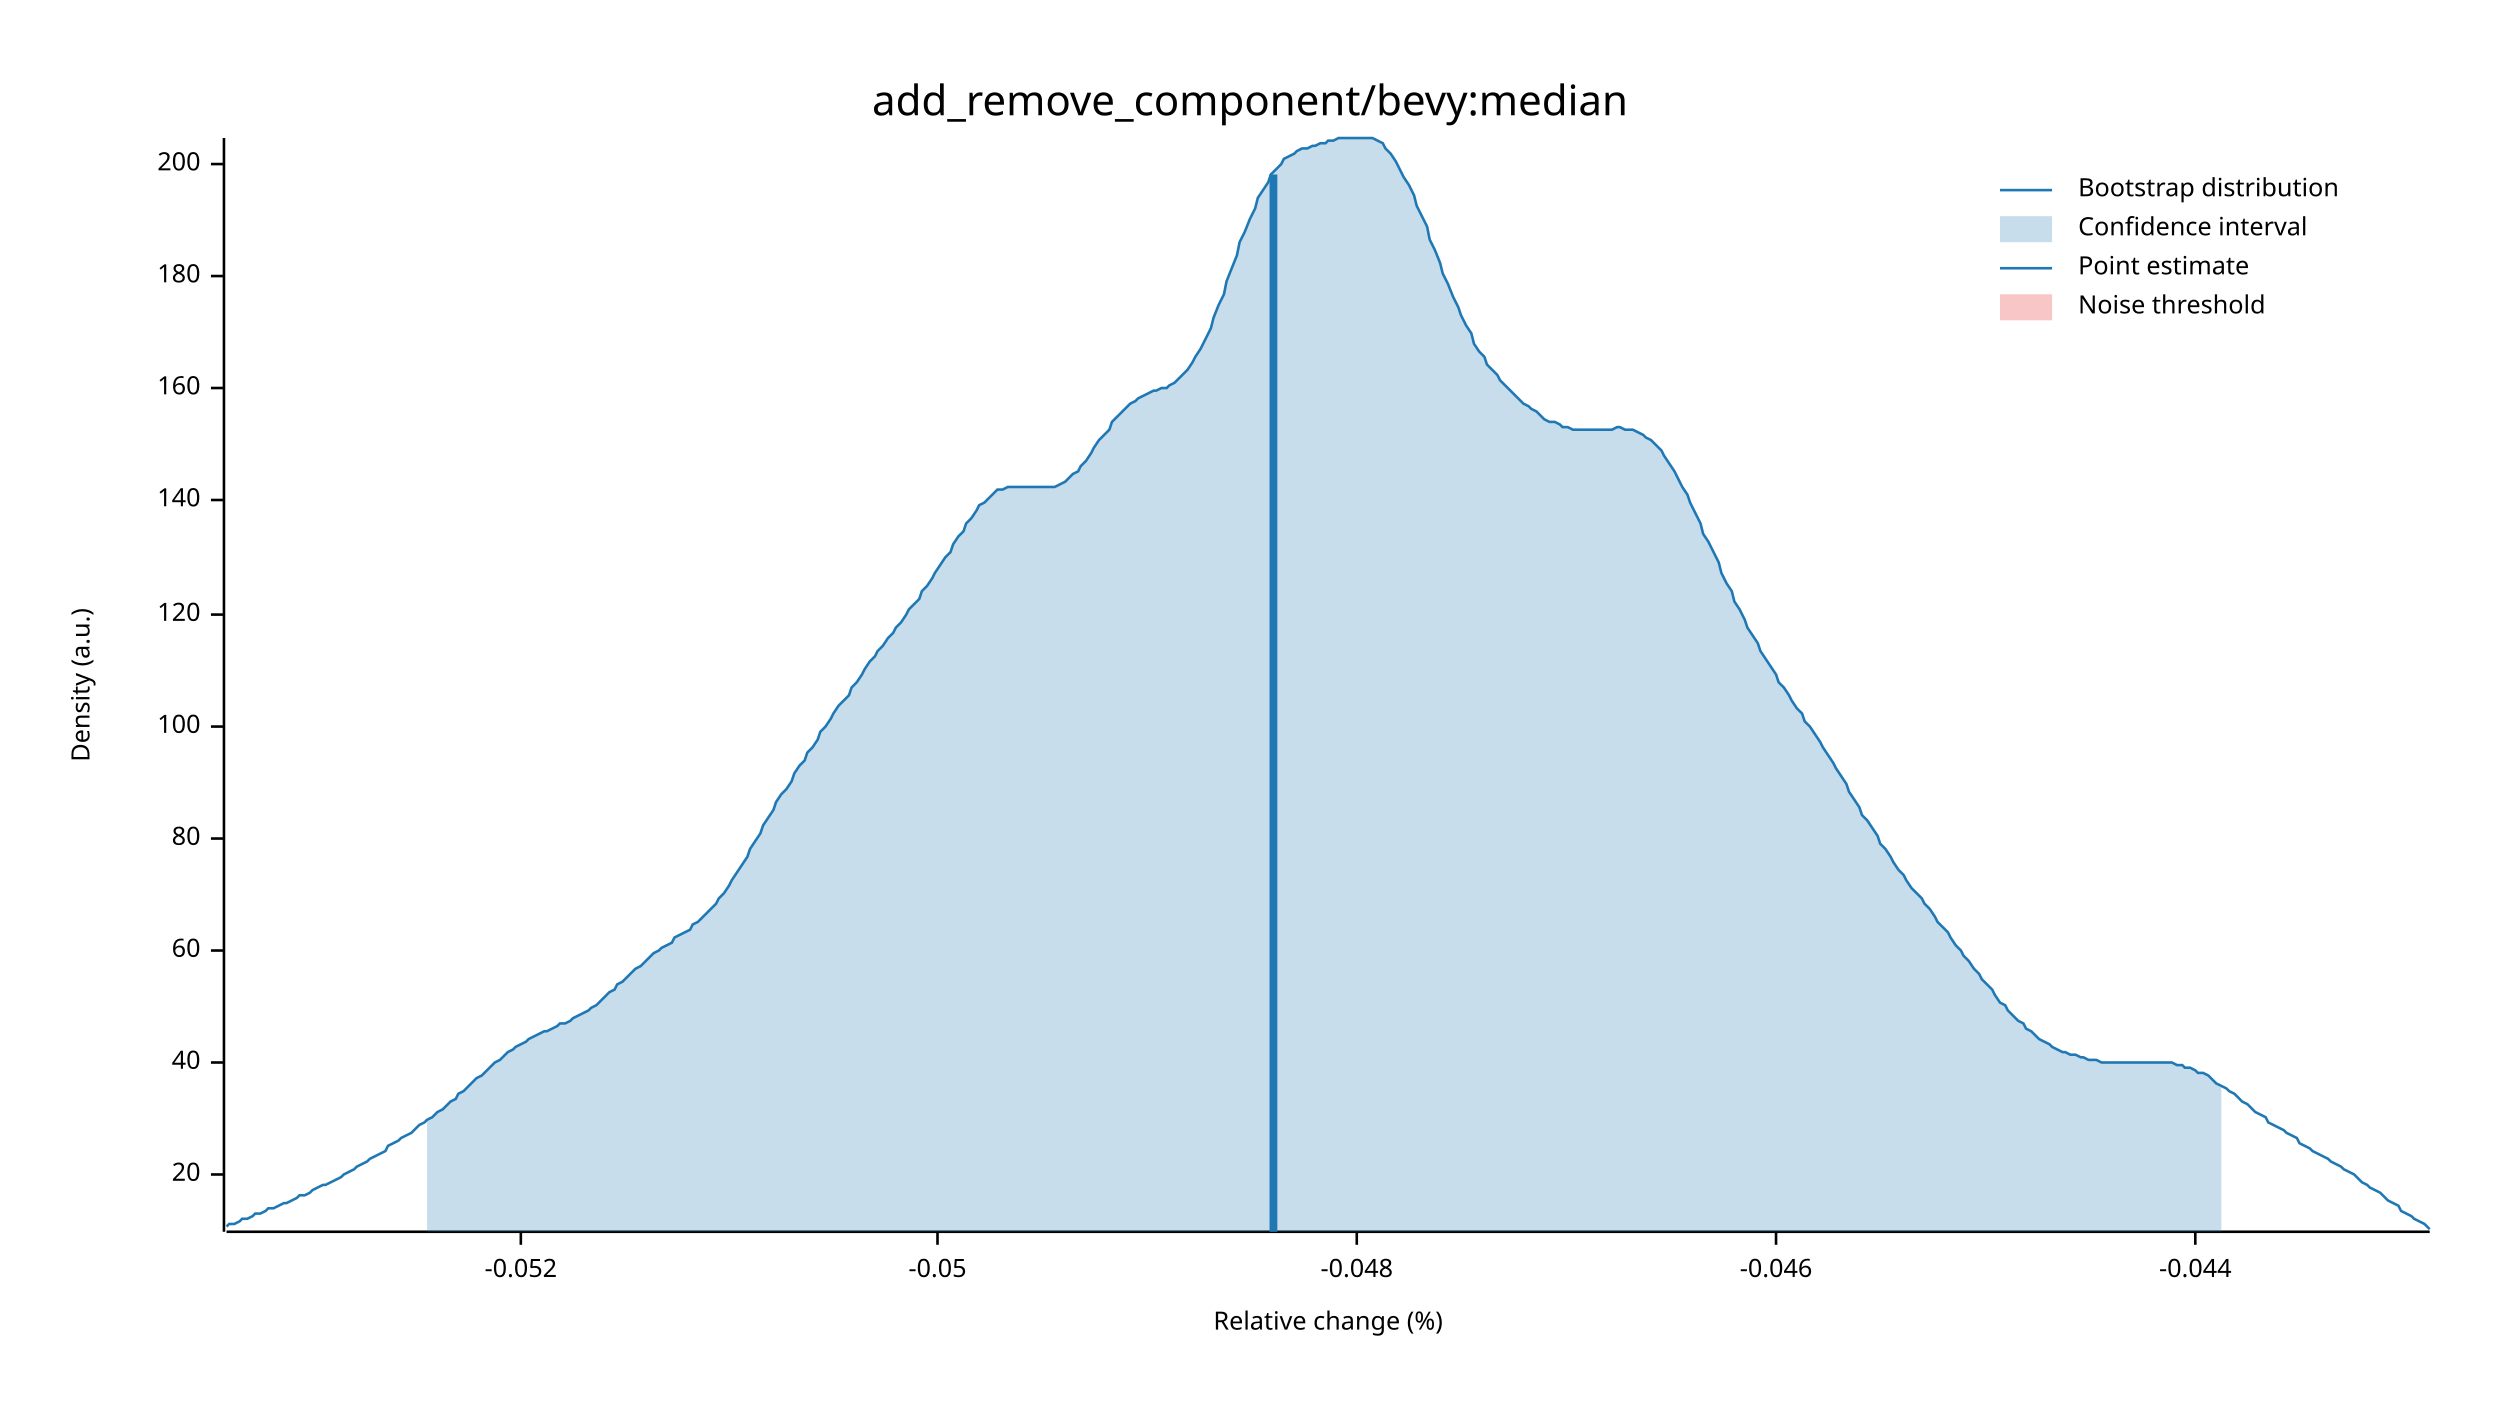
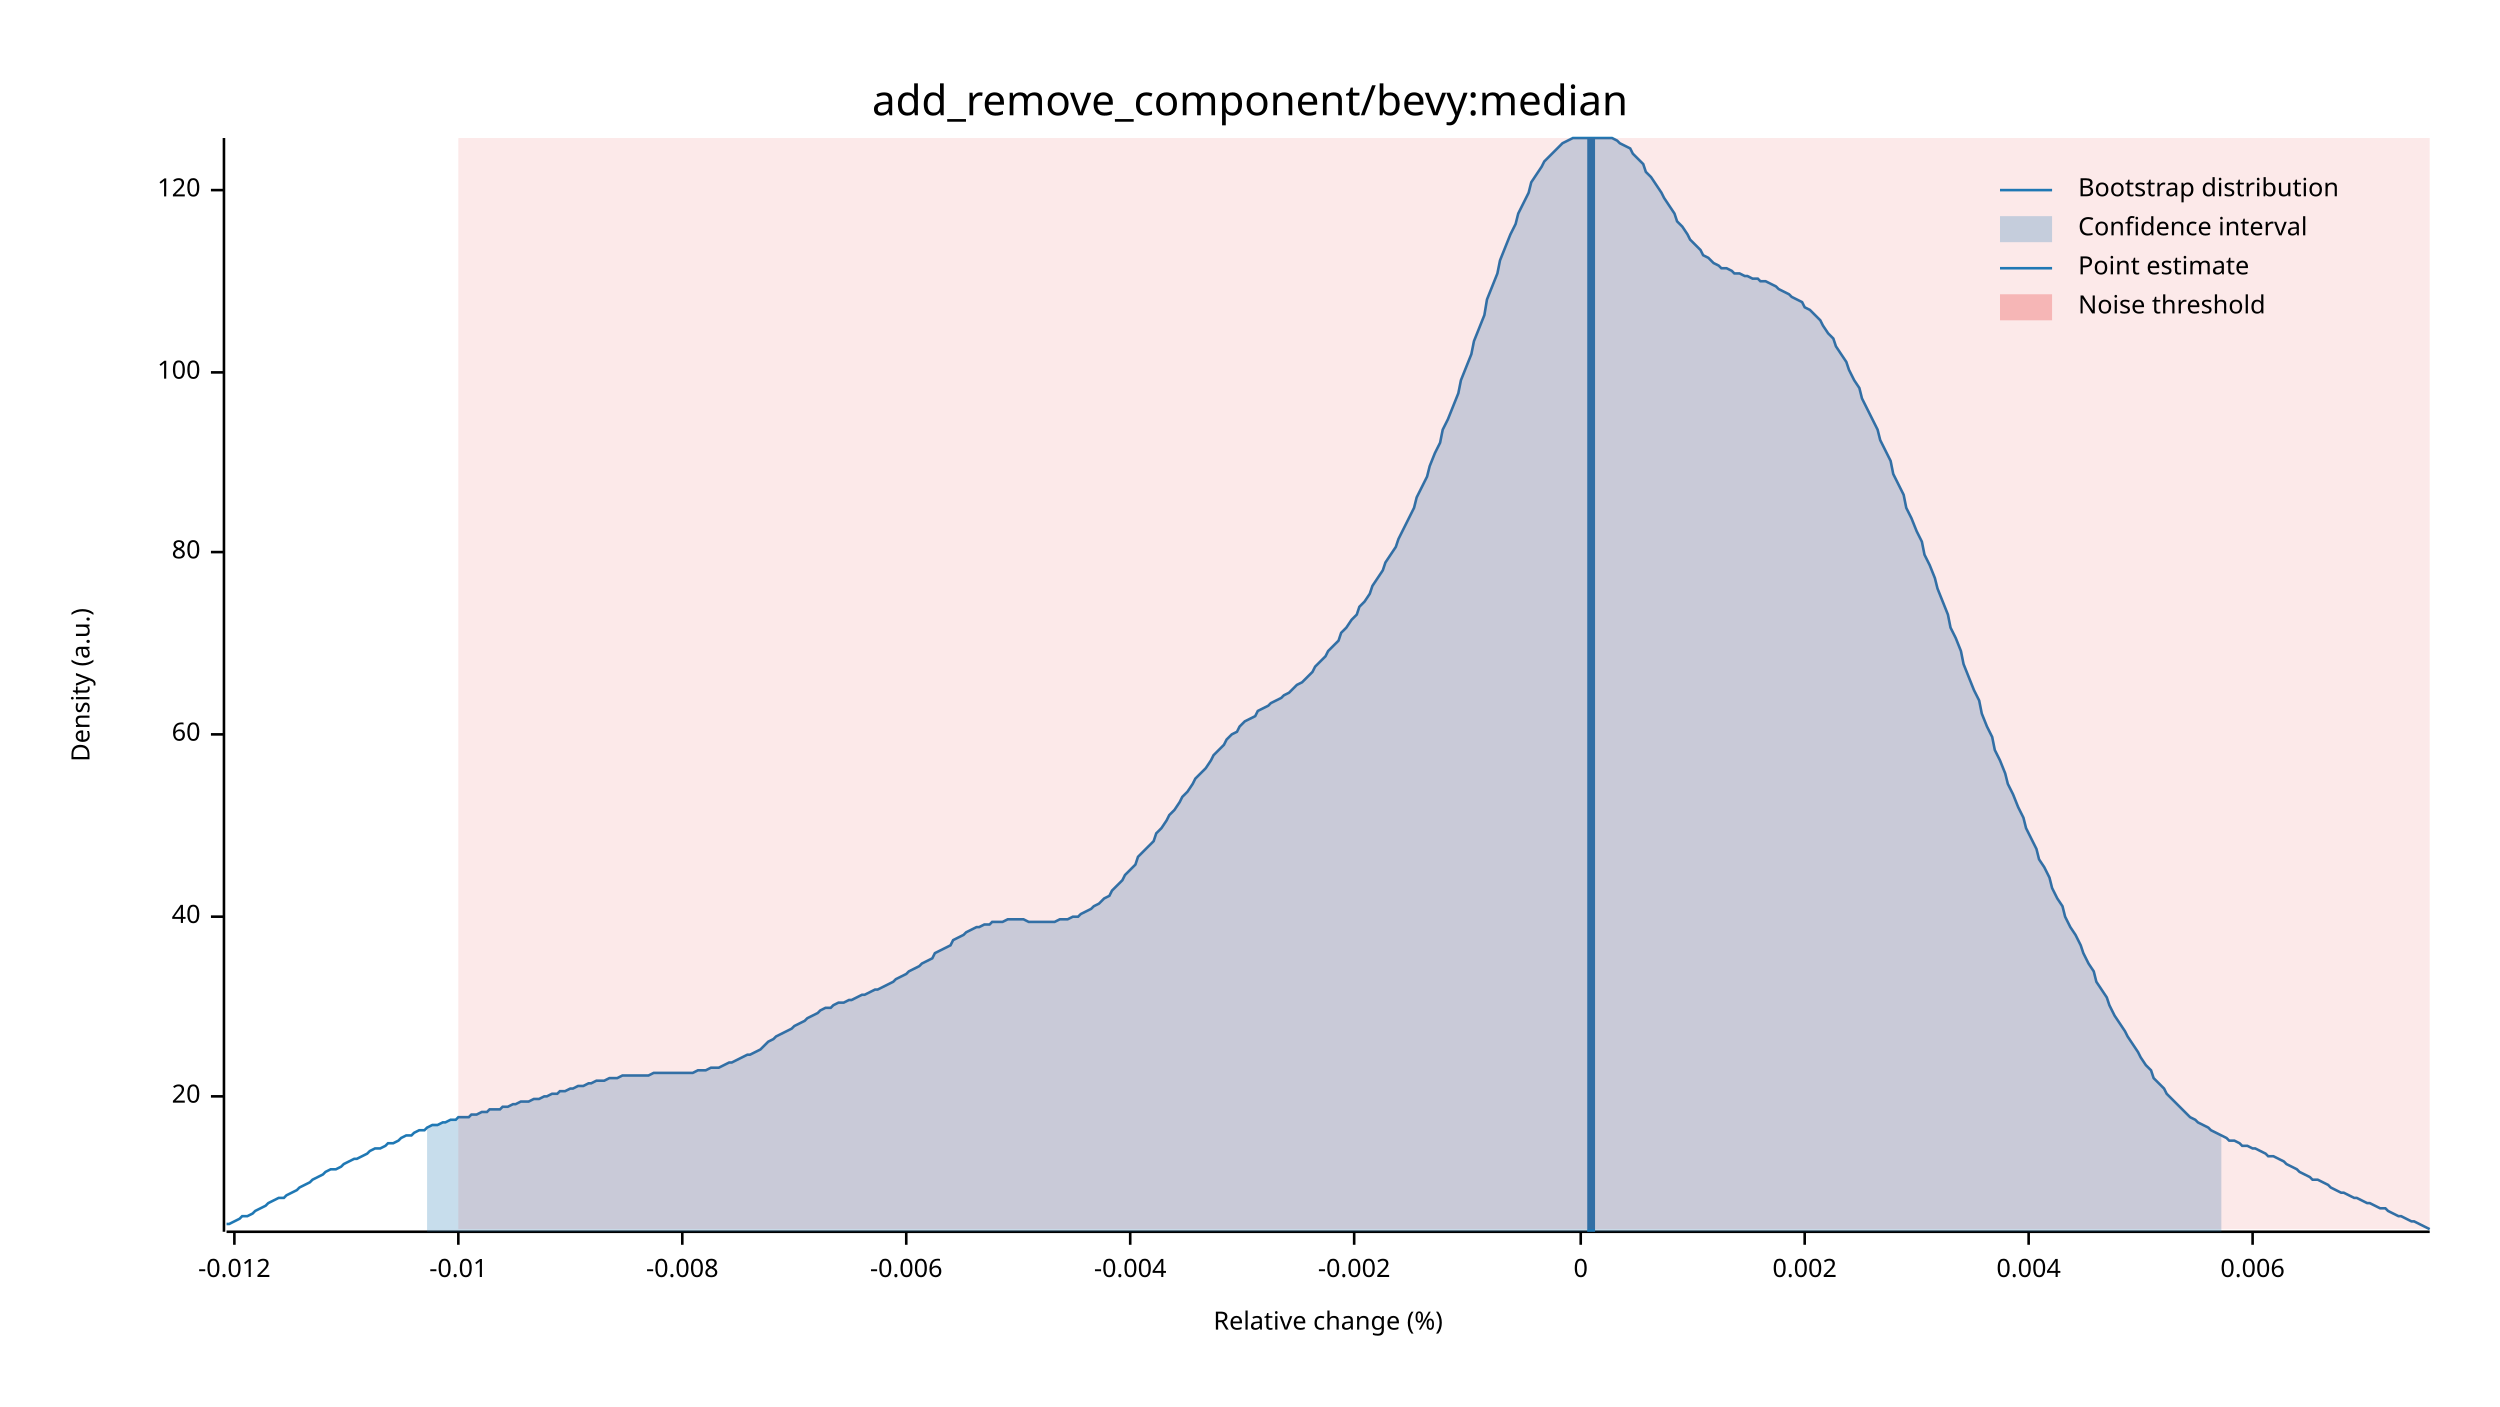
<svg xmlns="http://www.w3.org/2000/svg" width="960" height="540" viewBox="0 0 960 540">
  <text x="480" y="32" dy="0.76em" text-anchor="middle" font-family="sans-serif" font-size="16.129" opacity="1" fill="#000000">
add_remove_component/bevy:median
</text>
  <text x="27" y="263" dy="0.76em" text-anchor="middle" font-family="sans-serif" font-size="9.677" opacity="1" fill="#000000" transform="rotate(270, 27, 263)">
Density (a.u.)
</text>
  <text x="510" y="513" dy="-0.5ex" text-anchor="middle" font-family="sans-serif" font-size="9.677" opacity="1" fill="#000000">
Relative change (%)
</text>
  <polyline fill="none" opacity="1" stroke="#000000" stroke-width="1" points="86,53 86,473 " />
-   <text x="77" y="451" dy="0.5ex" text-anchor="end" font-family="sans-serif" font-size="9.677" opacity="1" fill="#000000">
+   <text x="77" y="421" dy="0.5ex" text-anchor="end" font-family="sans-serif" font-size="9.677" opacity="1" fill="#000000">
20
</text>
-   <polyline fill="none" opacity="1" stroke="#000000" stroke-width="1" points="81,451 86,451 " />
-   <text x="77" y="408" dy="0.5ex" text-anchor="end" font-family="sans-serif" font-size="9.677" opacity="1" fill="#000000">
+   <polyline fill="none" opacity="1" stroke="#000000" stroke-width="1" points="81,421 86,421 " />
+   <text x="77" y="352" dy="0.5ex" text-anchor="end" font-family="sans-serif" font-size="9.677" opacity="1" fill="#000000">
40
</text>
-   <polyline fill="none" opacity="1" stroke="#000000" stroke-width="1" points="81,408 86,408 " />
-   <text x="77" y="365" dy="0.5ex" text-anchor="end" font-family="sans-serif" font-size="9.677" opacity="1" fill="#000000">
+   <polyline fill="none" opacity="1" stroke="#000000" stroke-width="1" points="81,352 86,352 " />
+   <text x="77" y="282" dy="0.5ex" text-anchor="end" font-family="sans-serif" font-size="9.677" opacity="1" fill="#000000">
60
</text>
-   <polyline fill="none" opacity="1" stroke="#000000" stroke-width="1" points="81,365 86,365 " />
-   <text x="77" y="322" dy="0.5ex" text-anchor="end" font-family="sans-serif" font-size="9.677" opacity="1" fill="#000000">
+   <polyline fill="none" opacity="1" stroke="#000000" stroke-width="1" points="81,282 86,282 " />
+   <text x="77" y="212" dy="0.5ex" text-anchor="end" font-family="sans-serif" font-size="9.677" opacity="1" fill="#000000">
80
</text>
-   <polyline fill="none" opacity="1" stroke="#000000" stroke-width="1" points="81,322 86,322 " />
-   <text x="77" y="279" dy="0.5ex" text-anchor="end" font-family="sans-serif" font-size="9.677" opacity="1" fill="#000000">
+   <polyline fill="none" opacity="1" stroke="#000000" stroke-width="1" points="81,212 86,212 " />
+   <text x="77" y="143" dy="0.5ex" text-anchor="end" font-family="sans-serif" font-size="9.677" opacity="1" fill="#000000">
100
</text>
-   <polyline fill="none" opacity="1" stroke="#000000" stroke-width="1" points="81,279 86,279 " />
-   <text x="77" y="236" dy="0.5ex" text-anchor="end" font-family="sans-serif" font-size="9.677" opacity="1" fill="#000000">
+   <polyline fill="none" opacity="1" stroke="#000000" stroke-width="1" points="81,143 86,143 " />
+   <text x="77" y="73" dy="0.5ex" text-anchor="end" font-family="sans-serif" font-size="9.677" opacity="1" fill="#000000">
120
</text>
-   <polyline fill="none" opacity="1" stroke="#000000" stroke-width="1" points="81,236 86,236 " />
-   <text x="77" y="192" dy="0.5ex" text-anchor="end" font-family="sans-serif" font-size="9.677" opacity="1" fill="#000000">
- 140
+   <polyline fill="none" opacity="1" stroke="#000000" stroke-width="1" points="81,73 86,73 " />
+   <polyline fill="none" opacity="1" stroke="#000000" stroke-width="1" points="87,473 933,473 " />
+   <text x="90" y="483" dy="0.76em" text-anchor="middle" font-family="sans-serif" font-size="9.677" opacity="1" fill="#000000">
+ -0.012
</text>
-   <polyline fill="none" opacity="1" stroke="#000000" stroke-width="1" points="81,192 86,192 " />
-   <text x="77" y="149" dy="0.5ex" text-anchor="end" font-family="sans-serif" font-size="9.677" opacity="1" fill="#000000">
- 160
+   <polyline fill="none" opacity="1" stroke="#000000" stroke-width="1" points="90,473 90,478 " />
+   <text x="176" y="483" dy="0.76em" text-anchor="middle" font-family="sans-serif" font-size="9.677" opacity="1" fill="#000000">
+ -0.01
</text>
-   <polyline fill="none" opacity="1" stroke="#000000" stroke-width="1" points="81,149 86,149 " />
-   <text x="77" y="106" dy="0.5ex" text-anchor="end" font-family="sans-serif" font-size="9.677" opacity="1" fill="#000000">
- 180
+   <polyline fill="none" opacity="1" stroke="#000000" stroke-width="1" points="176,473 176,478 " />
+   <text x="262" y="483" dy="0.76em" text-anchor="middle" font-family="sans-serif" font-size="9.677" opacity="1" fill="#000000">
+ -0.008
</text>
-   <polyline fill="none" opacity="1" stroke="#000000" stroke-width="1" points="81,106 86,106 " />
-   <text x="77" y="63" dy="0.5ex" text-anchor="end" font-family="sans-serif" font-size="9.677" opacity="1" fill="#000000">
- 200
+   <polyline fill="none" opacity="1" stroke="#000000" stroke-width="1" points="262,473 262,478 " />
+   <text x="348" y="483" dy="0.76em" text-anchor="middle" font-family="sans-serif" font-size="9.677" opacity="1" fill="#000000">
+ -0.006
</text>
-   <polyline fill="none" opacity="1" stroke="#000000" stroke-width="1" points="81,63 86,63 " />
-   <polyline fill="none" opacity="1" stroke="#000000" stroke-width="1" points="87,473 933,473 " />
-   <text x="200" y="483" dy="0.76em" text-anchor="middle" font-family="sans-serif" font-size="9.677" opacity="1" fill="#000000">
- -0.052
+   <polyline fill="none" opacity="1" stroke="#000000" stroke-width="1" points="348,473 348,478 " />
+   <text x="434" y="483" dy="0.76em" text-anchor="middle" font-family="sans-serif" font-size="9.677" opacity="1" fill="#000000">
+ -0.004
</text>
-   <polyline fill="none" opacity="1" stroke="#000000" stroke-width="1" points="200,473 200,478 " />
-   <text x="360" y="483" dy="0.76em" text-anchor="middle" font-family="sans-serif" font-size="9.677" opacity="1" fill="#000000">
- -0.05
+   <polyline fill="none" opacity="1" stroke="#000000" stroke-width="1" points="434,473 434,478 " />
+   <text x="520" y="483" dy="0.76em" text-anchor="middle" font-family="sans-serif" font-size="9.677" opacity="1" fill="#000000">
+ -0.002
</text>
-   <polyline fill="none" opacity="1" stroke="#000000" stroke-width="1" points="360,473 360,478 " />
-   <text x="521" y="483" dy="0.76em" text-anchor="middle" font-family="sans-serif" font-size="9.677" opacity="1" fill="#000000">
- -0.048
+   <polyline fill="none" opacity="1" stroke="#000000" stroke-width="1" points="520,473 520,478 " />
+   <text x="607" y="483" dy="0.76em" text-anchor="middle" font-family="sans-serif" font-size="9.677" opacity="1" fill="#000000">
+ 0
</text>
-   <polyline fill="none" opacity="1" stroke="#000000" stroke-width="1" points="521,473 521,478 " />
-   <text x="682" y="483" dy="0.76em" text-anchor="middle" font-family="sans-serif" font-size="9.677" opacity="1" fill="#000000">
- -0.046
+   <polyline fill="none" opacity="1" stroke="#000000" stroke-width="1" points="607,473 607,478 " />
+   <text x="693" y="483" dy="0.76em" text-anchor="middle" font-family="sans-serif" font-size="9.677" opacity="1" fill="#000000">
+ 0.002
</text>
-   <polyline fill="none" opacity="1" stroke="#000000" stroke-width="1" points="682,473 682,478 " />
-   <text x="843" y="483" dy="0.76em" text-anchor="middle" font-family="sans-serif" font-size="9.677" opacity="1" fill="#000000">
- -0.044
+   <polyline fill="none" opacity="1" stroke="#000000" stroke-width="1" points="693,473 693,478 " />
+   <text x="779" y="483" dy="0.76em" text-anchor="middle" font-family="sans-serif" font-size="9.677" opacity="1" fill="#000000">
+ 0.004
</text>
-   <polyline fill="none" opacity="1" stroke="#000000" stroke-width="1" points="843,473 843,478 " />
-   <polyline fill="none" opacity="1" stroke="#1F78B4" stroke-width="1" points="87,471 88,470 90,470 92,469 93,468 95,468 97,467 98,466 100,466 102,465 103,464 105,464 107,463 109,462 110,462 112,461 114,460 115,459 117,459 119,458 120,457 122,456 124,455 125,455 127,454 129,453 131,452 132,451 134,450 136,449 137,448 139,447 141,446 142,445 144,444 146,443 148,442 149,440 151,439 153,438 154,437 156,436 158,435 159,434 161,432 163,431 164,430 166,429 168,427 170,426 171,425 173,423 175,422 176,420 178,419 180,417 181,416 183,414 185,413 187,411 188,410 190,408 192,407 193,406 195,404 197,403 198,402 200,401 202,400 203,399 205,398 207,397 209,396 210,396 212,395 214,394 215,393 217,393 219,392 220,391 222,390 224,389 226,388 227,387 229,386 231,384 232,383 234,381 236,380 237,378 239,377 241,375 242,374 244,372 246,371 248,369 249,368 251,366 253,365 254,364 256,363 258,362 259,360 261,359 263,358 265,357 266,355 268,354 270,352 271,351 273,349 275,347 276,345 278,343 280,340 281,338 283,335 285,332 287,329 288,326 290,323 292,320 293,317 295,314 297,311 298,308 300,305 302,303 304,300 305,297 307,294 309,292 310,289 312,287 314,284 315,281 317,279 319,276 320,274 322,271 324,269 326,267 327,264 329,262 331,259 332,257 334,254 336,252 337,250 339,248 341,245 343,243 344,241 346,239 348,236 349,234 351,232 353,230 354,227 356,225 358,222 359,220 361,217 363,214 365,212 366,209 368,206 370,204 371,201 373,199 375,196 376,194 378,193 380,191 381,190 383,188 385,188 387,187 388,187 390,187 392,187 393,187 395,187 397,187 398,187 400,187 402,187 404,187 405,187 407,186 409,185 410,184 412,182 414,181 415,179 417,177 419,174 420,172 422,169 424,167 426,165 427,162 429,160 431,158 432,157 434,155 436,154 437,153 439,152 441,151 443,150 444,150 446,149 448,149 449,148 451,147 453,145 454,144 456,142 458,139 459,137 461,134 463,130 465,126 466,122 468,117 470,113 471,108 473,103 475,98 476,93 478,89 480,84 482,80 483,76 485,73 487,70 488,67 490,65 492,63 493,61 495,60 497,59 498,58 500,57 502,57 504,56 505,56 507,55 509,55 510,54 512,54 514,53 515,53 517,53 519,53 521,53 522,53 524,53 526,53 527,53 529,54 531,55 532,57 534,59 536,62 537,64 539,68 541,71 543,75 544,79 546,83 548,87 549,92 551,96 553,101 554,105 556,109 558,114 560,118 561,121 563,125 565,128 566,132 568,135 570,137 571,140 573,142 575,144 576,146 578,148 580,150 582,152 583,153 585,155 587,156 588,157 590,158 592,160 593,161 595,162 597,162 599,163 600,164 602,164 604,165 605,165 607,165 609,165 610,165 612,165 614,165 615,165 617,165 619,165 621,164 622,164 624,165 626,165 627,165 629,166 631,167 632,168 634,169 636,171 638,173 639,175 641,178 643,181 644,183 646,187 648,190 649,193 651,197 653,201 654,205 656,208 658,212 660,216 661,220 663,224 665,227 666,231 668,234 670,238 671,241 673,244 675,247 676,250 678,253 680,256 682,259 683,262 685,264 687,267 688,269 690,272 692,274 693,277 695,279 697,282 699,285 700,287 702,290 704,293 705,295 707,298 709,301 710,304 712,307 714,310 715,313 717,315 719,318 721,321 722,324 724,326 726,329 727,331 729,334 731,336 732,338 734,341 736,343 738,345 739,347 741,349 743,352 744,354 746,356 748,358 749,360 751,363 753,365 754,367 756,369 758,372 760,374 761,376 763,378 765,380 766,382 768,385 770,386 771,388 773,390 775,392 777,393 778,395 780,396 782,398 783,399 785,400 787,401 788,402 790,403 792,404 793,404 795,405 797,405 799,406 800,406 802,407 804,407 805,407 807,408 809,408 810,408 812,408 814,408 816,408 817,408 819,408 821,408 822,408 824,408 826,408 827,408 829,408 831,408 832,408 834,408 836,409 838,409 839,410 841,410 843,411 844,412 846,412 848,413 849,414 851,416 853,417 855,418 856,419 858,420 860,422 861,423 863,424 865,426 866,427 868,428 870,429 871,431 873,432 875,433 877,434 878,435 880,436 882,437 883,439 885,440 887,441 888,442 890,443 892,444 894,445 895,446 897,447 899,448 900,449 902,450 904,451 905,452 907,454 909,455 910,456 912,457 914,458 916,460 917,461 919,462 921,463 922,465 924,466 926,467 927,468 929,469 931,470 933,472 " />
-   <polygon opacity="0.25" fill="#1F78B4" points="164,430 166,429 168,427 170,426 171,425 173,423 175,422 176,420 178,419 180,417 181,416 183,414 185,413 187,411 188,410 190,408 192,407 193,406 195,404 197,403 198,402 200,401 202,400 203,399 205,398 207,397 209,396 210,396 212,395 214,394 215,393 217,393 219,392 220,391 222,390 224,389 226,388 227,387 229,386 231,384 232,383 234,381 236,380 237,378 239,377 241,375 242,374 244,372 246,371 248,369 249,368 251,366 253,365 254,364 256,363 258,362 259,360 261,359 263,358 265,357 266,355 268,354 270,352 271,351 273,349 275,347 276,345 278,343 280,340 281,338 283,335 285,332 287,329 288,326 290,323 292,320 293,317 295,314 297,311 298,308 300,305 302,303 304,300 305,297 307,294 309,292 310,289 312,287 314,284 315,281 317,279 319,276 320,274 322,271 324,269 326,267 327,264 329,262 331,259 332,257 334,254 336,252 337,250 339,248 341,245 343,243 344,241 346,239 348,236 349,234 351,232 353,230 354,227 356,225 358,222 359,220 361,217 363,214 365,212 366,209 368,206 370,204 371,201 373,199 375,196 376,194 378,193 380,191 381,190 383,188 385,188 387,187 388,187 390,187 392,187 393,187 395,187 397,187 398,187 400,187 402,187 404,187 405,187 407,186 409,185 410,184 412,182 414,181 415,179 417,177 419,174 420,172 422,169 424,167 426,165 427,162 429,160 431,158 432,157 434,155 436,154 437,153 439,152 441,151 443,150 444,150 446,149 448,149 449,148 451,147 453,145 454,144 456,142 458,139 459,137 461,134 463,130 465,126 466,122 468,117 470,113 471,108 473,103 475,98 476,93 478,89 480,84 482,80 483,76 485,73 487,70 488,67 490,65 492,63 493,61 495,60 497,59 498,58 500,57 502,57 504,56 505,56 507,55 509,55 510,54 512,54 514,53 515,53 517,53 519,53 521,53 522,53 524,53 526,53 527,53 529,54 531,55 532,57 534,59 536,62 537,64 539,68 541,71 543,75 544,79 546,83 548,87 549,92 551,96 553,101 554,105 556,109 558,114 560,118 561,121 563,125 565,128 566,132 568,135 570,137 571,140 573,142 575,144 576,146 578,148 580,150 582,152 583,153 585,155 587,156 588,157 590,158 592,160 593,161 595,162 597,162 599,163 600,164 602,164 604,165 605,165 607,165 609,165 610,165 612,165 614,165 615,165 617,165 619,165 621,164 622,164 624,165 626,165 627,165 629,166 631,167 632,168 634,169 636,171 638,173 639,175 641,178 643,181 644,183 646,187 648,190 649,193 651,197 653,201 654,205 656,208 658,212 660,216 661,220 663,224 665,227 666,231 668,234 670,238 671,241 673,244 675,247 676,250 678,253 680,256 682,259 683,262 685,264 687,267 688,269 690,272 692,274 693,277 695,279 697,282 699,285 700,287 702,290 704,293 705,295 707,298 709,301 710,304 712,307 714,310 715,313 717,315 719,318 721,321 722,324 724,326 726,329 727,331 729,334 731,336 732,338 734,341 736,343 738,345 739,347 741,349 743,352 744,354 746,356 748,358 749,360 751,363 753,365 754,367 756,369 758,372 760,374 761,376 763,378 765,380 766,382 768,385 770,386 771,388 773,390 775,392 777,393 778,395 780,396 782,398 783,399 785,400 787,401 788,402 790,403 792,404 793,404 795,405 797,405 799,406 800,406 802,407 804,407 805,407 807,408 809,408 810,408 812,408 814,408 816,408 817,408 819,408 821,408 822,408 824,408 826,408 827,408 829,408 831,408 832,408 834,408 836,409 838,409 839,410 841,410 843,411 844,412 846,412 848,413 849,414 851,416 853,417 853,473 164,473 " />
-   <polyline fill="none" opacity="1" stroke="#1F78B4" stroke-width="3" points="489,473 489,67 " />
-   <rect x="510" y="53" width="0" height="419" opacity="0.1" fill="#E31A1C" stroke="none" />
+   <polyline fill="none" opacity="1" stroke="#000000" stroke-width="1" points="779,473 779,478 " />
+   <text x="865" y="483" dy="0.76em" text-anchor="middle" font-family="sans-serif" font-size="9.677" opacity="1" fill="#000000">
+ 0.006
+ </text>
+   <polyline fill="none" opacity="1" stroke="#000000" stroke-width="1" points="865,473 865,478 " />
+   <polyline fill="none" opacity="1" stroke="#1F78B4" stroke-width="1" points="87,470 88,470 90,469 92,468 93,467 95,467 97,466 98,465 100,464 102,463 103,462 105,461 107,460 109,460 110,459 112,458 114,457 115,456 117,455 119,454 120,453 122,452 124,451 125,450 127,449 129,449 131,448 132,447 134,446 136,445 137,445 139,444 141,443 142,442 144,441 146,441 148,440 149,439 151,439 153,438 154,437 156,436 158,436 159,435 161,434 163,434 164,433 166,432 168,432 170,431 171,431 173,430 175,430 176,429 178,429 180,429 181,428 183,428 185,427 187,427 188,426 190,426 192,426 193,425 195,425 197,424 198,424 200,423 202,423 203,423 205,422 207,422 209,421 210,421 212,420 214,420 215,419 217,419 219,418 220,418 222,417 224,417 226,416 227,416 229,415 231,415 232,415 234,414 236,414 237,414 239,413 241,413 242,413 244,413 246,413 248,413 249,413 251,412 253,412 254,412 256,412 258,412 259,412 261,412 263,412 265,412 266,412 268,411 270,411 271,411 273,410 275,410 276,410 278,409 280,408 281,408 283,407 285,406 287,405 288,405 290,404 292,403 293,402 295,400 297,399 298,398 300,397 302,396 304,395 305,394 307,393 309,392 310,391 312,390 314,389 315,388 317,387 319,387 320,386 322,385 324,385 326,384 327,384 329,383 331,382 332,382 334,381 336,380 337,380 339,379 341,378 343,377 344,376 346,375 348,374 349,373 351,372 353,371 354,370 356,369 358,368 359,366 361,365 363,364 365,363 366,361 368,360 370,359 371,358 373,357 375,356 376,356 378,355 380,355 381,354 383,354 385,354 387,353 388,353 390,353 392,353 393,353 395,354 397,354 398,354 400,354 402,354 404,354 405,354 407,353 409,353 410,353 412,352 414,352 415,351 417,350 419,349 420,348 422,347 424,345 426,344 427,342 429,340 431,338 432,336 434,334 436,332 437,329 439,327 441,325 443,323 444,320 446,318 448,315 449,313 451,311 453,308 454,306 456,304 458,301 459,299 461,297 463,295 465,292 466,290 468,288 470,286 471,284 473,282 475,281 476,279 478,277 480,276 482,275 483,273 485,272 487,271 488,270 490,269 492,268 493,267 495,266 497,264 498,263 500,262 502,260 504,258 505,256 507,254 509,252 510,250 512,248 514,246 515,243 517,241 519,238 521,236 522,233 524,231 526,228 527,225 529,222 531,219 532,216 534,213 536,210 537,207 539,203 541,199 543,195 544,191 546,187 548,183 549,179 551,174 553,170 554,165 556,161 558,156 560,151 561,146 563,141 565,136 566,131 568,126 570,121 571,115 573,110 575,105 576,100 578,95 580,90 582,86 583,82 585,78 587,74 588,70 590,67 592,64 593,62 595,60 597,58 599,56 600,55 602,54 604,53 605,53 607,53 609,53 610,53 612,53 614,53 615,53 617,53 619,53 621,54 622,55 624,56 626,57 627,59 629,61 631,63 632,66 634,68 636,71 638,74 639,76 641,79 643,82 644,85 646,87 648,90 649,92 651,94 653,96 654,98 656,99 658,101 660,102 661,103 663,103 665,104 666,105 668,105 670,106 671,106 673,107 675,107 676,108 678,108 680,109 682,110 683,111 685,112 687,113 688,114 690,115 692,116 693,118 695,119 697,121 699,123 700,125 702,128 704,130 705,133 707,136 709,139 710,142 712,146 714,149 715,153 717,157 719,161 721,165 722,169 724,173 726,177 727,182 729,186 731,190 732,195 734,199 736,204 738,208 739,213 741,217 743,222 744,226 746,231 748,236 749,241 751,245 753,250 754,255 756,260 758,265 760,269 761,274 763,279 765,283 766,288 768,292 770,297 771,301 773,305 775,310 777,314 778,318 780,322 782,326 783,330 785,333 787,337 788,341 790,345 792,348 793,352 795,356 797,359 799,363 800,366 802,370 804,373 805,377 807,380 809,383 810,386 812,390 814,393 816,396 817,398 819,401 821,404 822,406 824,409 826,411 827,414 829,416 831,418 832,420 834,422 836,424 838,426 839,427 841,429 843,430 844,431 846,432 848,433 849,434 851,435 853,436 855,437 856,438 858,438 860,439 861,440 863,440 865,441 866,441 868,442 870,443 871,444 873,444 875,445 877,446 878,447 880,448 882,449 883,450 885,451 887,452 888,453 890,453 892,454 894,455 895,456 897,457 899,458 900,458 902,459 904,460 905,460 907,461 909,462 910,462 912,463 914,464 916,464 917,465 919,466 921,467 922,467 924,468 926,469 927,469 929,470 931,471 933,472 " />
+   <polygon opacity="0.25" fill="#1F78B4" points="164,433 166,432 168,432 170,431 171,431 173,430 175,430 176,429 178,429 180,429 181,428 183,428 185,427 187,427 188,426 190,426 192,426 193,425 195,425 197,424 198,424 200,423 202,423 203,423 205,422 207,422 209,421 210,421 212,420 214,420 215,419 217,419 219,418 220,418 222,417 224,417 226,416 227,416 229,415 231,415 232,415 234,414 236,414 237,414 239,413 241,413 242,413 244,413 246,413 248,413 249,413 251,412 253,412 254,412 256,412 258,412 259,412 261,412 263,412 265,412 266,412 268,411 270,411 271,411 273,410 275,410 276,410 278,409 280,408 281,408 283,407 285,406 287,405 288,405 290,404 292,403 293,402 295,400 297,399 298,398 300,397 302,396 304,395 305,394 307,393 309,392 310,391 312,390 314,389 315,388 317,387 319,387 320,386 322,385 324,385 326,384 327,384 329,383 331,382 332,382 334,381 336,380 337,380 339,379 341,378 343,377 344,376 346,375 348,374 349,373 351,372 353,371 354,370 356,369 358,368 359,366 361,365 363,364 365,363 366,361 368,360 370,359 371,358 373,357 375,356 376,356 378,355 380,355 381,354 383,354 385,354 387,353 388,353 390,353 392,353 393,353 395,354 397,354 398,354 400,354 402,354 404,354 405,354 407,353 409,353 410,353 412,352 414,352 415,351 417,350 419,349 420,348 422,347 424,345 426,344 427,342 429,340 431,338 432,336 434,334 436,332 437,329 439,327 441,325 443,323 444,320 446,318 448,315 449,313 451,311 453,308 454,306 456,304 458,301 459,299 461,297 463,295 465,292 466,290 468,288 470,286 471,284 473,282 475,281 476,279 478,277 480,276 482,275 483,273 485,272 487,271 488,270 490,269 492,268 493,267 495,266 497,264 498,263 500,262 502,260 504,258 505,256 507,254 509,252 510,250 512,248 514,246 515,243 517,241 519,238 521,236 522,233 524,231 526,228 527,225 529,222 531,219 532,216 534,213 536,210 537,207 539,203 541,199 543,195 544,191 546,187 548,183 549,179 551,174 553,170 554,165 556,161 558,156 560,151 561,146 563,141 565,136 566,131 568,126 570,121 571,115 573,110 575,105 576,100 578,95 580,90 582,86 583,82 585,78 587,74 588,70 590,67 592,64 593,62 595,60 597,58 599,56 600,55 602,54 604,53 605,53 607,53 609,53 610,53 612,53 614,53 615,53 617,53 619,53 621,54 622,55 624,56 626,57 627,59 629,61 631,63 632,66 634,68 636,71 638,74 639,76 641,79 643,82 644,85 646,87 648,90 649,92 651,94 653,96 654,98 656,99 658,101 660,102 661,103 663,103 665,104 666,105 668,105 670,106 671,106 673,107 675,107 676,108 678,108 680,109 682,110 683,111 685,112 687,113 688,114 690,115 692,116 693,118 695,119 697,121 699,123 700,125 702,128 704,130 705,133 707,136 709,139 710,142 712,146 714,149 715,153 717,157 719,161 721,165 722,169 724,173 726,177 727,182 729,186 731,190 732,195 734,199 736,204 738,208 739,213 741,217 743,222 744,226 746,231 748,236 749,241 751,245 753,250 754,255 756,260 758,265 760,269 761,274 763,279 765,283 766,288 768,292 770,297 771,301 773,305 775,310 777,314 778,318 780,322 782,326 783,330 785,333 787,337 788,341 790,345 792,348 793,352 795,356 797,359 799,363 800,366 802,370 804,373 805,377 807,380 809,383 810,386 812,390 814,393 816,396 817,398 819,401 821,404 822,406 824,409 826,411 827,414 829,416 831,418 832,420 834,422 836,424 838,426 839,427 841,429 843,430 844,431 846,432 848,433 849,434 851,435 853,436 853,473 164,473 " />
+   <polyline fill="none" opacity="1" stroke="#1F78B4" stroke-width="3" points="611,473 611,53 " />
+   <rect x="176" y="53" width="757" height="419" opacity="0.1" fill="#E31A1C" stroke="none" />
  <text x="798" y="68" dy="0.76em" text-anchor="start" font-family="sans-serif" font-size="9.677" opacity="1" fill="#000000">
Bootstrap distribution
</text>
  <text x="798" y="83" dy="0.76em" text-anchor="start" font-family="sans-serif" font-size="9.677" opacity="1" fill="#000000">
Confidence interval
</text>
  <text x="798" y="98" dy="0.76em" text-anchor="start" font-family="sans-serif" font-size="9.677" opacity="1" fill="#000000">
Point estimate
</text>
  <text x="798" y="113" dy="0.76em" text-anchor="start" font-family="sans-serif" font-size="9.677" opacity="1" fill="#000000">
Noise threshold
</text>
  <polyline fill="none" opacity="1" stroke="#1F78B4" stroke-width="1" points="768,73 788,73 " />
  <rect x="768" y="83" width="20" height="10" opacity="0.25" fill="#1F78B4" stroke="none" />
  <polyline fill="none" opacity="1" stroke="#1F78B4" stroke-width="1" points="768,103 788,103 " />
  <rect x="768" y="113" width="20" height="10" opacity="0.25" fill="#E31A1C" stroke="none" />
</svg>
